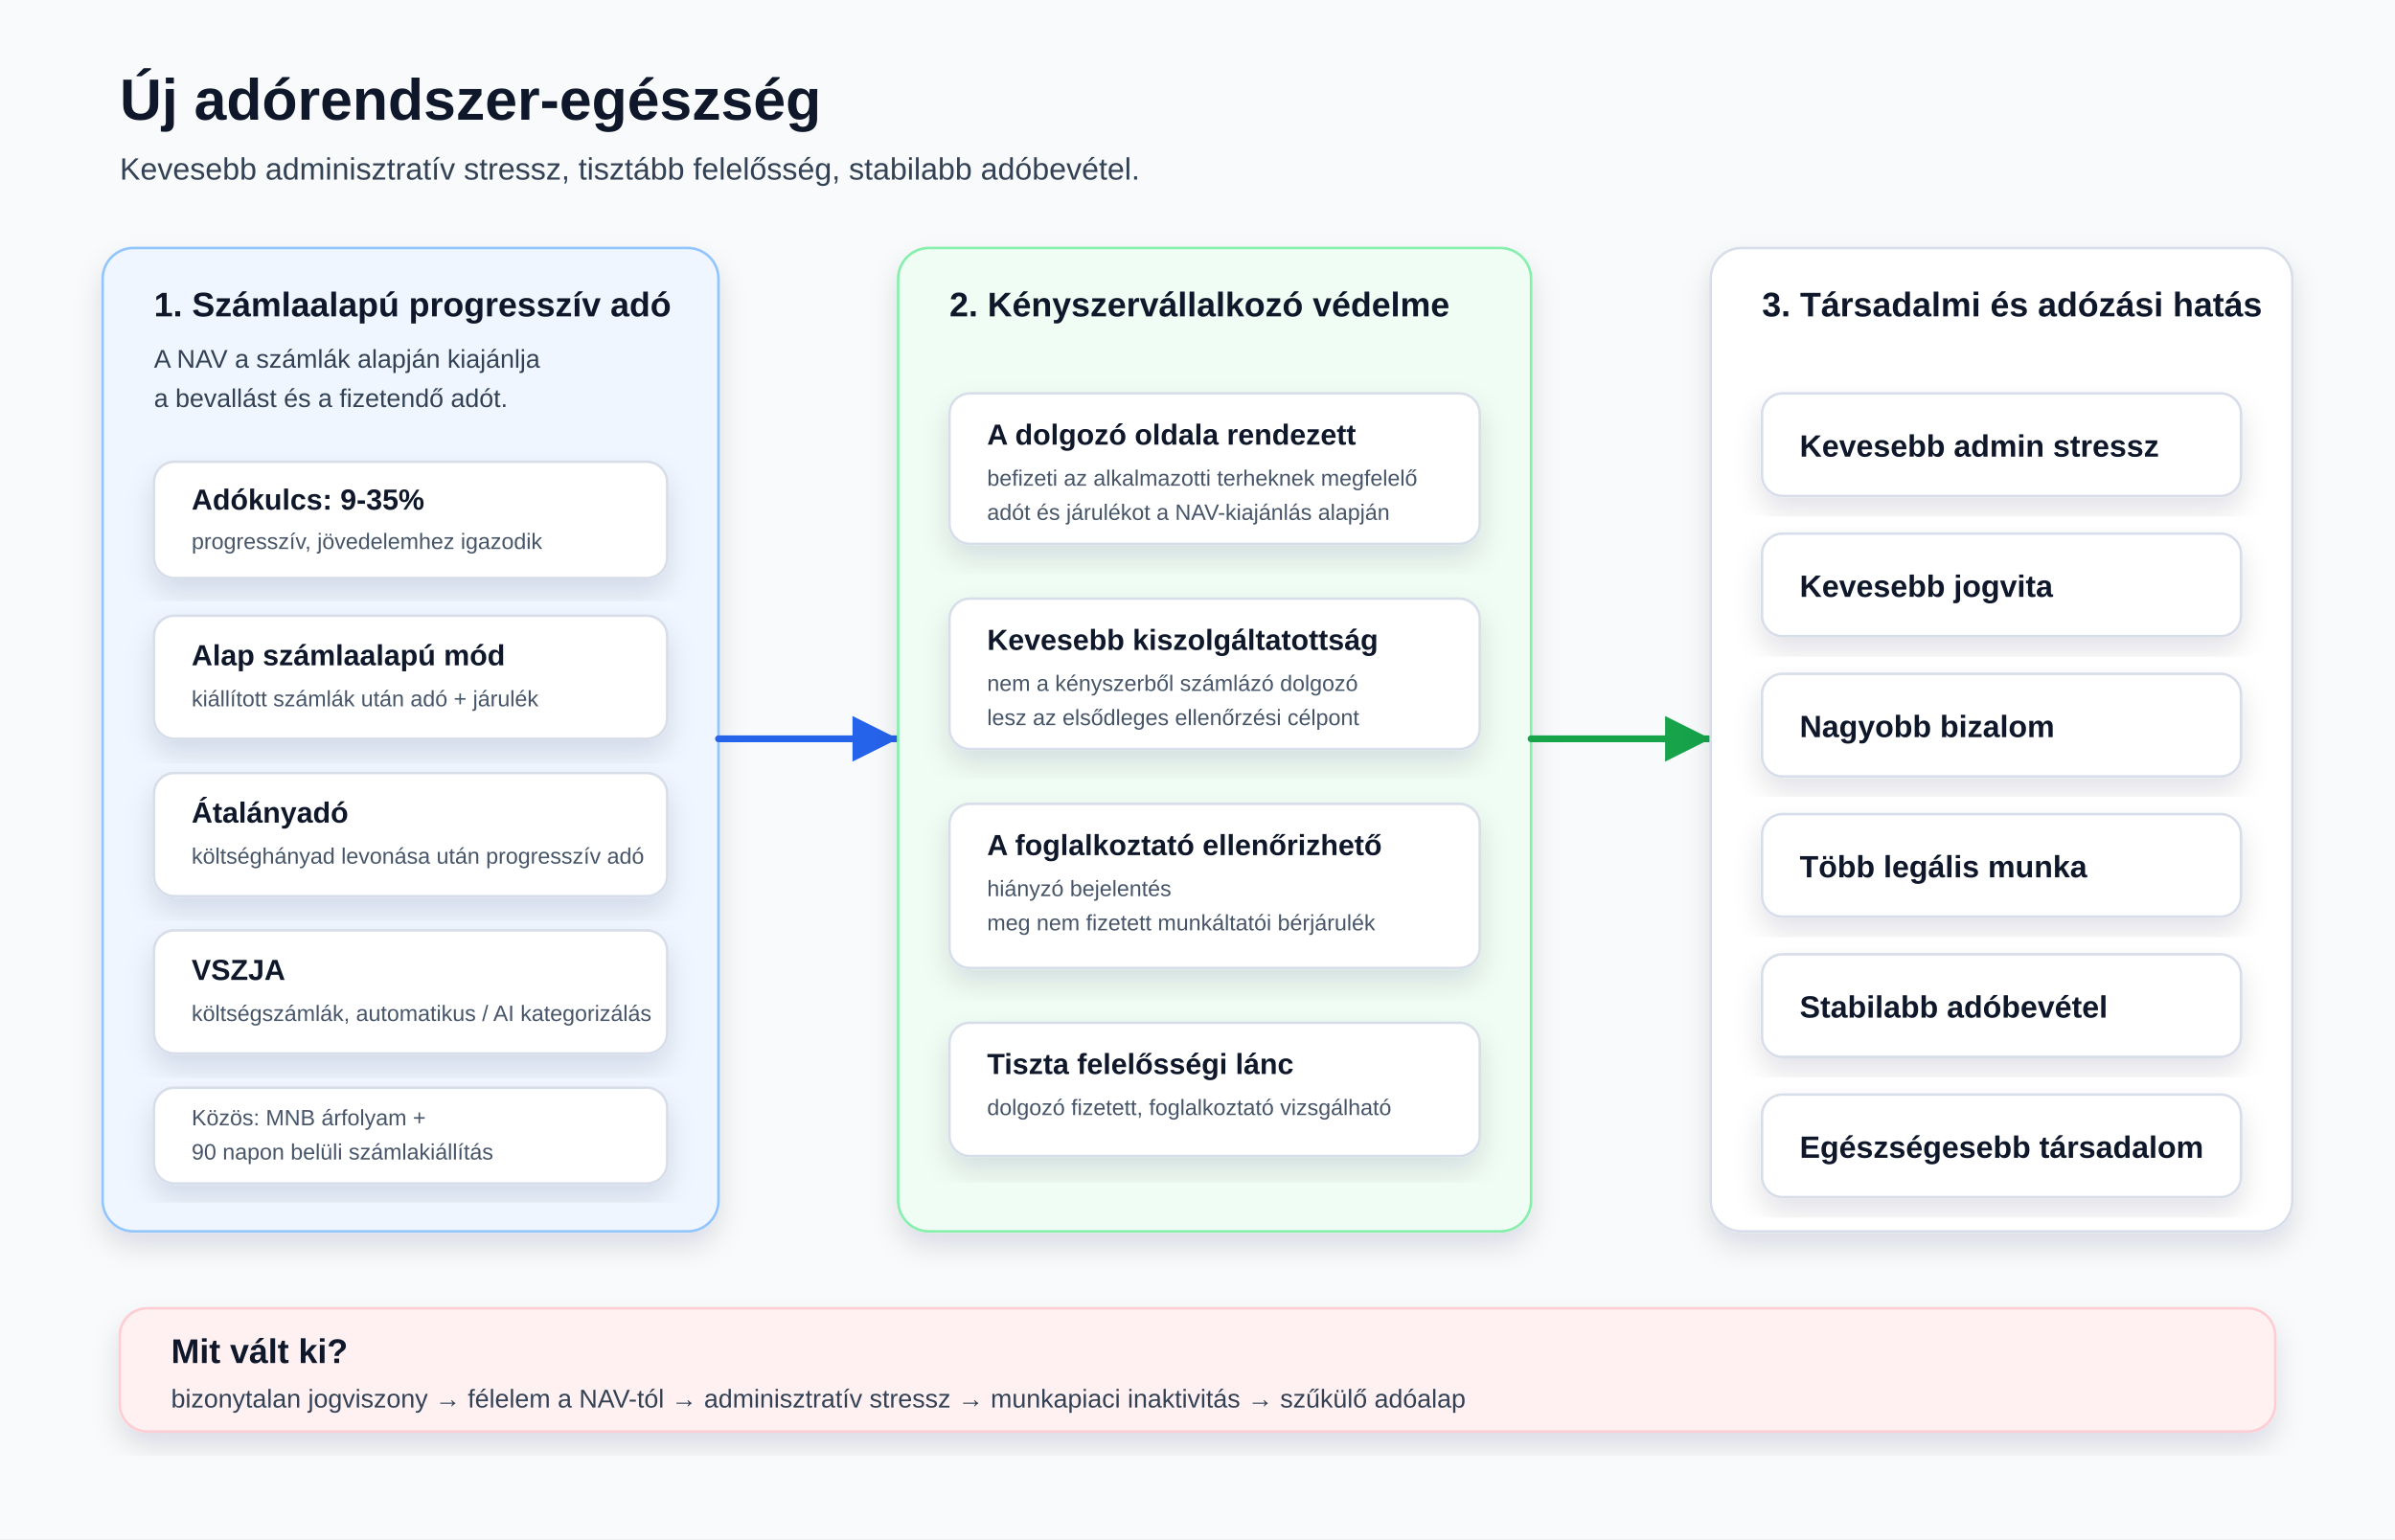
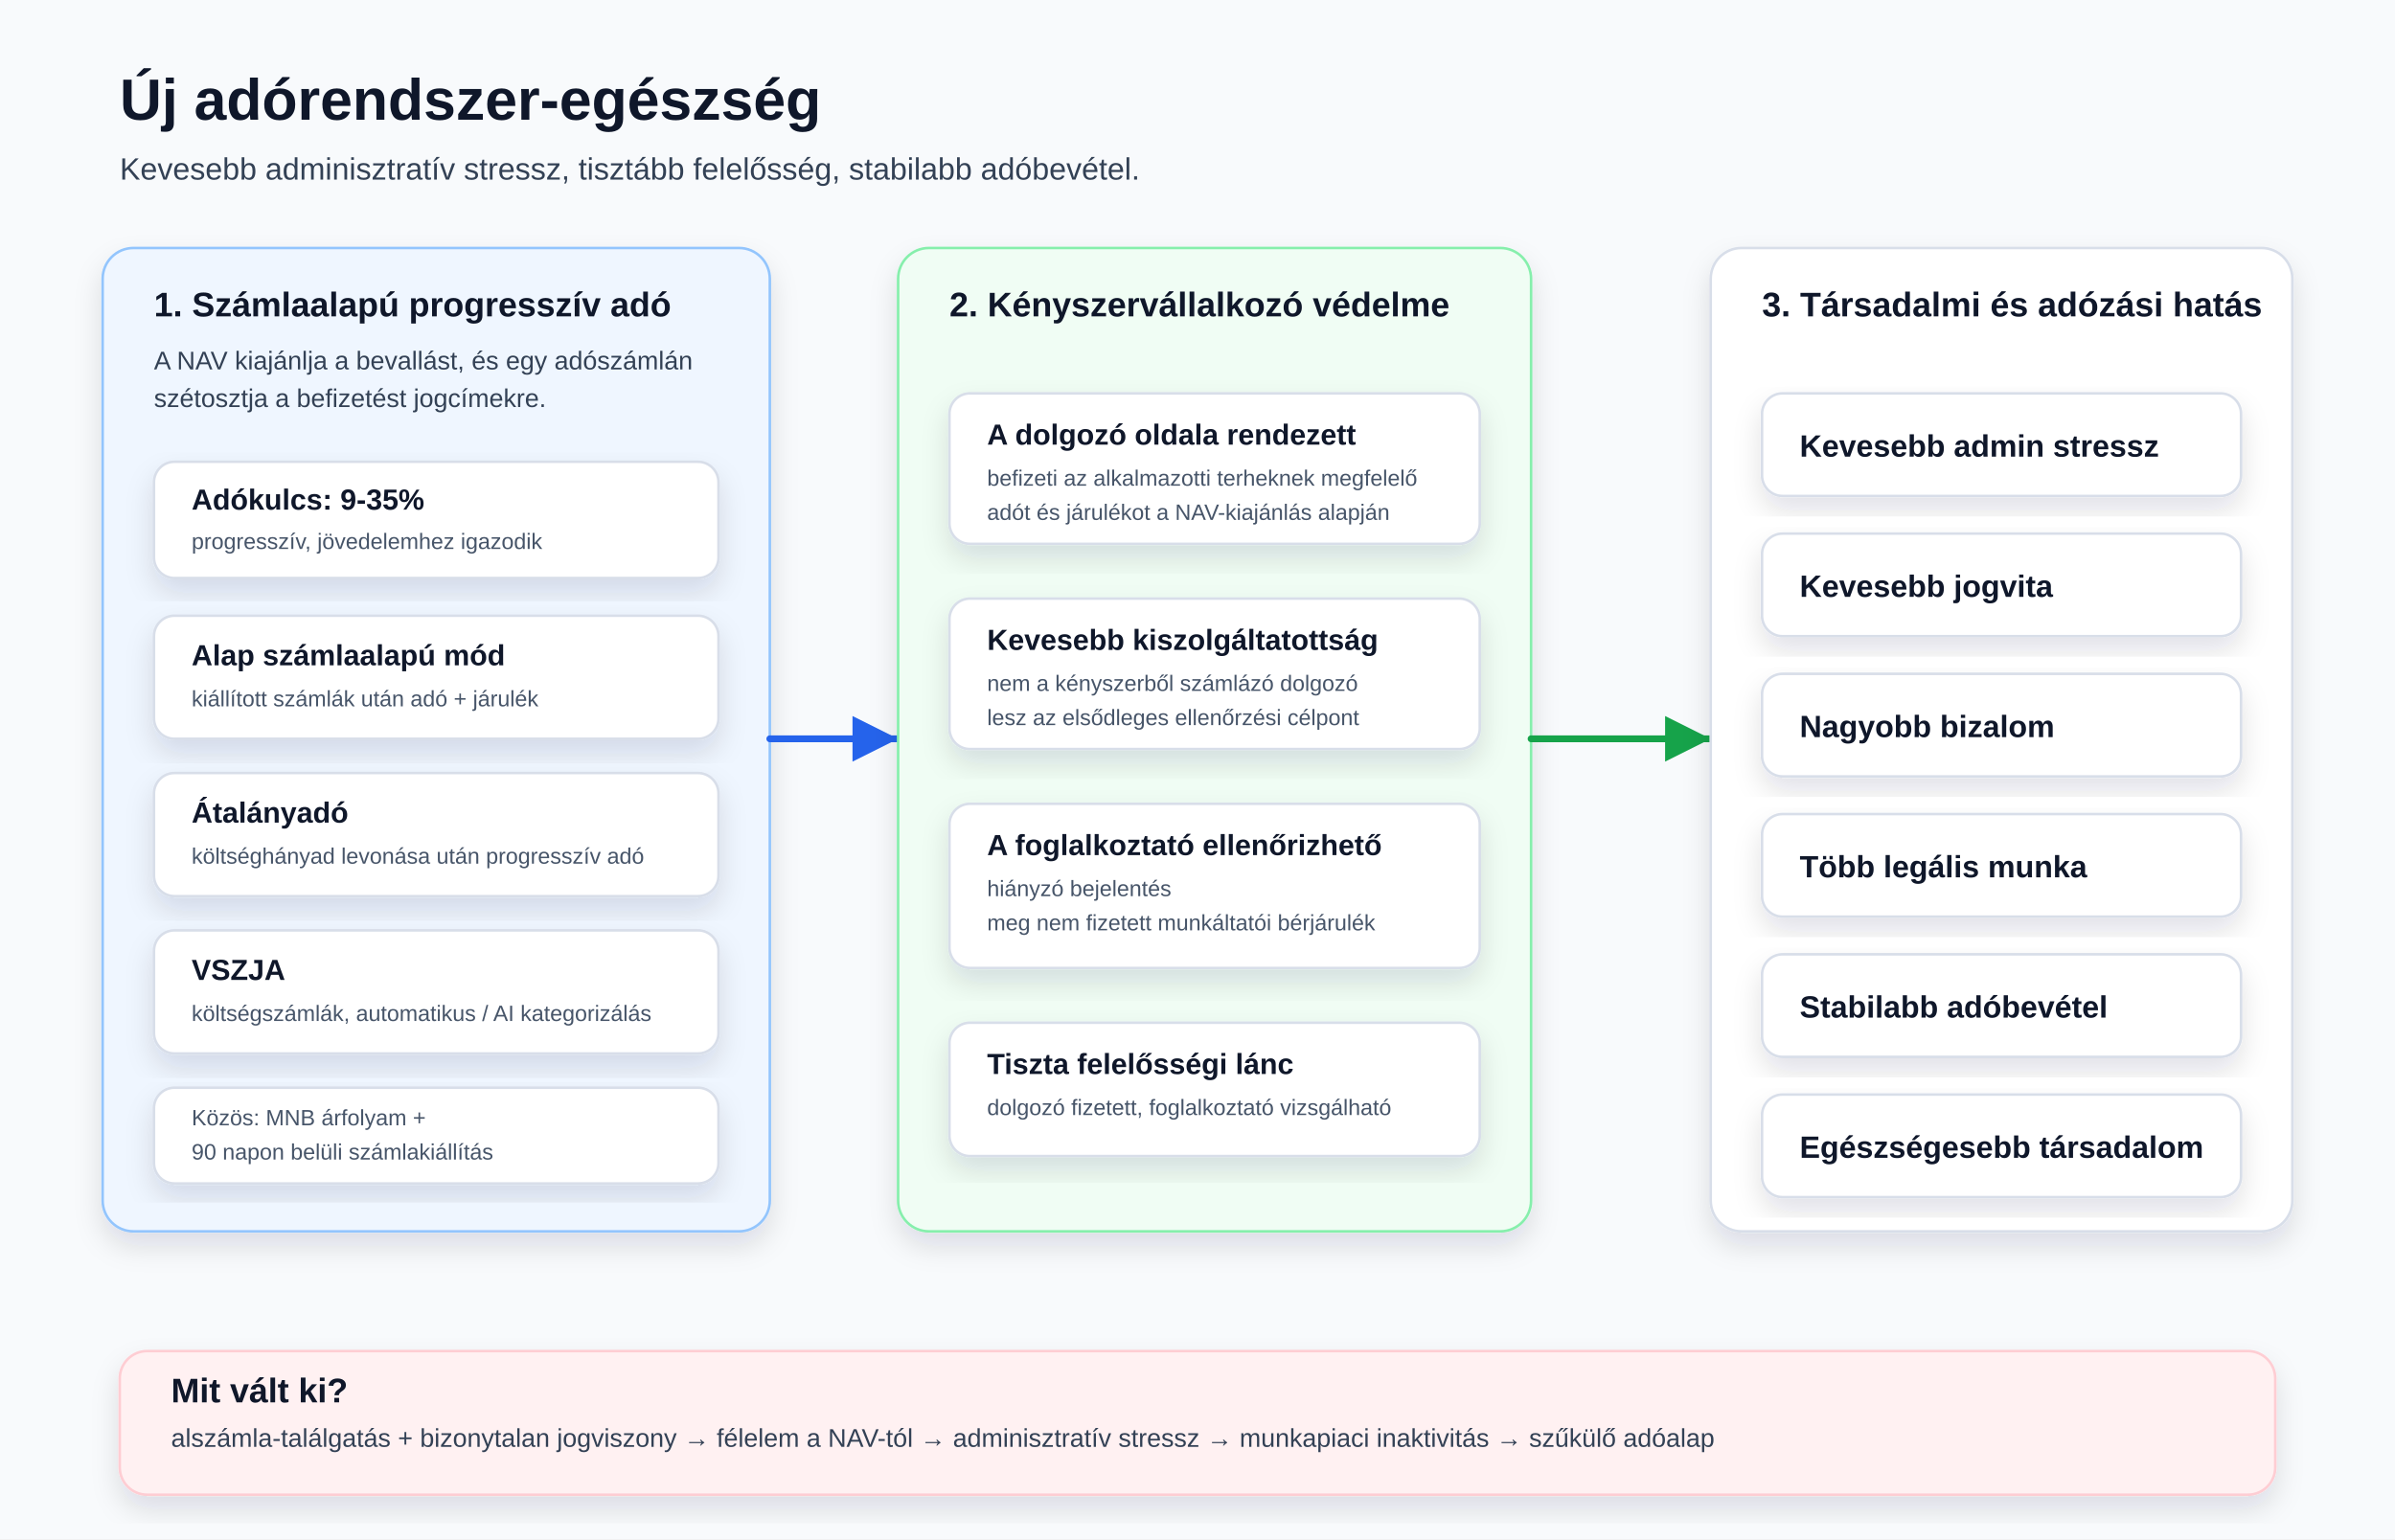
<svg xmlns="http://www.w3.org/2000/svg" viewBox="0 0 1400 900" role="img" aria-labelledby="title desc">
  <defs>
    <marker id="arrowBlue" viewBox="0 0 12 12" refX="10" refY="6" markerWidth="10" markerHeight="10" orient="auto">
      <path d="M2 2 L10 6 L2 10 Z" fill="#2563eb" />
    </marker>
    <marker id="arrowGreen" viewBox="0 0 12 12" refX="10" refY="6" markerWidth="10" markerHeight="10" orient="auto">
      <path d="M2 2 L10 6 L2 10 Z" fill="#16a34a" />
    </marker>
    <filter id="shadow" x="-20%" y="-20%" width="140%" height="140%">
      <feDropShadow dx="0" dy="8" stdDeviation="8" flood-color="#0f172a" flood-opacity="0.12" />
    </filter>
    <linearGradient id="health" x1="0" x2="1" y1="0" y2="1">
      <stop offset="0" stop-color="#dcfce7" />
      <stop offset="1" stop-color="#dbeafe" />
    </linearGradient>
    <style>
      .bg { fill: #f8fafc; }
      .title { font: 800 34px Arial, sans-serif; fill: #0f172a; }
      .subtitle { font: 400 18px Arial, sans-serif; fill: #334155; }
      .card { fill: #ffffff; stroke: #d8dee9; stroke-width: 1.5; filter: url(#shadow); }
      .blue-card { fill: #eff6ff; stroke: #93c5fd; }
      .green-card { fill: #f0fdf4; stroke: #86efac; }
      .red-card { fill: #fff1f2; stroke: #fecdd3; }
      .section { font: 800 20px Arial, sans-serif; fill: #0f172a; }
      .label { font: 800 17px Arial, sans-serif; fill: #0f172a; }
      .text { font: 400 15px Arial, sans-serif; fill: #334155; }
+       .intro { font: 400 15px Arial, sans-serif; fill: #334155; }
      .small { font: 400 13px Arial, sans-serif; fill: #475569; }
      .metric { font: 800 18px Arial, sans-serif; fill: #0f172a; }
      .arrow-blue { fill: none; stroke: #2563eb; stroke-width: 4; stroke-linecap: round; marker-end: url(#arrowBlue); }
      .arrow-green { fill: none; stroke: #16a34a; stroke-width: 4; stroke-linecap: round; marker-end: url(#arrowGreen); }
    </style>
  </defs>
  <rect class="bg" width="1400" height="900" />
  <text class="title" x="70" y="70">Új adórendszer-egészség</text>
  <text class="subtitle" x="70" y="105">Kevesebb adminisztratív stressz, tisztább felelősség, stabilabb adóbevétel.</text>
-   <rect class="card blue-card" x="60" y="145" width="360" height="575" rx="18" />
+   <rect class="card blue-card" x="60" y="145" width="390" height="575" rx="18" />
  <text class="section" x="90" y="185">1. Számlaalapú progresszív adó</text>
-   <text class="text" x="90" y="215">A NAV a számlák alapján kiajánlja</text>
-   <text class="text" x="90" y="238">a bevallást és a fizetendő adót.</text>
-   <rect class="card" x="90" y="270" width="300" height="68" rx="12" />
+   <text class="intro" x="90" y="216">A NAV kiajánlja a bevallást, és egy adószámlán</text>
+   <text class="intro" x="90" y="238">szétosztja a befizetést jogcímekre.</text>
+   <rect class="card" x="90" y="270" width="330" height="68" rx="12" />
  <text class="label" x="112" y="298">Adókulcs: 9-35%</text>
  <text class="small" x="112" y="321">progresszív, jövedelemhez igazodik</text>
-   <rect class="card" x="90" y="360" width="300" height="72" rx="12" />
+   <rect class="card" x="90" y="360" width="330" height="72" rx="12" />
  <text class="label" x="112" y="389">Alap számlaalapú mód</text>
  <text class="small" x="112" y="413">kiállított számlák után adó + járulék</text>
-   <rect class="card" x="90" y="452" width="300" height="72" rx="12" />
+   <rect class="card" x="90" y="452" width="330" height="72" rx="12" />
  <text class="label" x="112" y="481">Átalányadó</text>
  <text class="small" x="112" y="505">költséghányad levonása után progresszív adó</text>
-   <rect class="card" x="90" y="544" width="300" height="72" rx="12" />
+   <rect class="card" x="90" y="544" width="330" height="72" rx="12" />
  <text class="label" x="112" y="573">VSZJA</text>
  <text class="small" x="112" y="597">költségszámlák, automatikus / AI kategorizálás</text>
-   <rect class="card" x="90" y="636" width="300" height="56" rx="12" />
+   <rect class="card" x="90" y="636" width="330" height="56" rx="12" />
  <text class="small" x="112" y="658">Közös: MNB árfolyam +</text>
  <text class="small" x="112" y="678">90 napon belüli számlakiállítás</text>
-   <path class="arrow-blue" d="M420 432 C462 432 482 432 525 432" />
+   <path class="arrow-blue" d="M450 432 C482 432 500 432 525 432" />
  <rect class="card green-card" x="525" y="145" width="370" height="575" rx="18" />
  <text class="section" x="555" y="185">2. Kényszervállalkozó védelme</text>
  <rect class="card" x="555" y="230" width="310" height="88" rx="12" />
  <text class="label" x="577" y="260">A dolgozó oldala rendezett</text>
  <text class="small" x="577" y="284">befizeti az alkalmazotti terheknek megfelelő</text>
  <text class="small" x="577" y="304">adót és járulékot a NAV-kiajánlás alapján</text>
  <rect class="card" x="555" y="350" width="310" height="88" rx="12" />
  <text class="label" x="577" y="380">Kevesebb kiszolgáltatottság</text>
  <text class="small" x="577" y="404">nem a kényszerből számlázó dolgozó</text>
  <text class="small" x="577" y="424">lesz az elsődleges ellenőrzési célpont</text>
  <rect class="card" x="555" y="470" width="310" height="96" rx="12" />
  <text class="label" x="577" y="500">A foglalkoztató ellenőrizhető</text>
  <text class="small" x="577" y="524">hiányzó bejelentés</text>
  <text class="small" x="577" y="544">meg nem fizetett munkáltatói bérjárulék</text>
  <rect class="card" x="555" y="598" width="310" height="78" rx="12" />
  <text class="label" x="577" y="628">Tiszta felelősségi lánc</text>
  <text class="small" x="577" y="652">dolgozó fizetett, foglalkoztató vizsgálható</text>
  <path class="arrow-green" d="M895 432 C938 432 958 432 1000 432" />
  <rect class="card" x="1000" y="145" width="340" height="575" rx="18" fill="url(#health)" stroke="#86efac" filter="url(#shadow)" />
  <text class="section" x="1030" y="185">3. Társadalmi és adózási hatás</text>
  <rect class="card" x="1030" y="230" width="280" height="60" rx="12" />
  <text class="metric" x="1052" y="267">Kevesebb admin stressz</text>
  <rect class="card" x="1030" y="312" width="280" height="60" rx="12" />
  <text class="metric" x="1052" y="349">Kevesebb jogvita</text>
  <rect class="card" x="1030" y="394" width="280" height="60" rx="12" />
  <text class="metric" x="1052" y="431">Nagyobb bizalom</text>
  <rect class="card" x="1030" y="476" width="280" height="60" rx="12" />
  <text class="metric" x="1052" y="513">Több legális munka</text>
  <rect class="card" x="1030" y="558" width="280" height="60" rx="12" />
  <text class="metric" x="1052" y="595">Stabilabb adóbevétel</text>
  <rect class="card" x="1030" y="640" width="280" height="60" rx="12" />
  <text class="metric" x="1052" y="677">Egészségesebb társadalom</text>
-   <rect class="card red-card" x="70" y="765" width="1260" height="72" rx="16" />
-   <text class="section" x="100" y="797">Mit vált ki?</text>
-   <text class="text" x="100" y="823">bizonytalan jogviszony → félelem a NAV-tól → adminisztratív stressz → munkapiaci inaktivitás → szűkülő adóalap</text>
+   <rect class="card red-card" x="70" y="790" width="1260" height="84" rx="16" />
+   <text class="section" x="100" y="820">Mit vált ki?</text>
+   <text class="text" x="100" y="846">alszámla-találgatás + bizonytalan jogviszony → félelem a NAV-tól → adminisztratív stressz → munkapiaci inaktivitás → szűkülő adóalap</text>
</svg>
